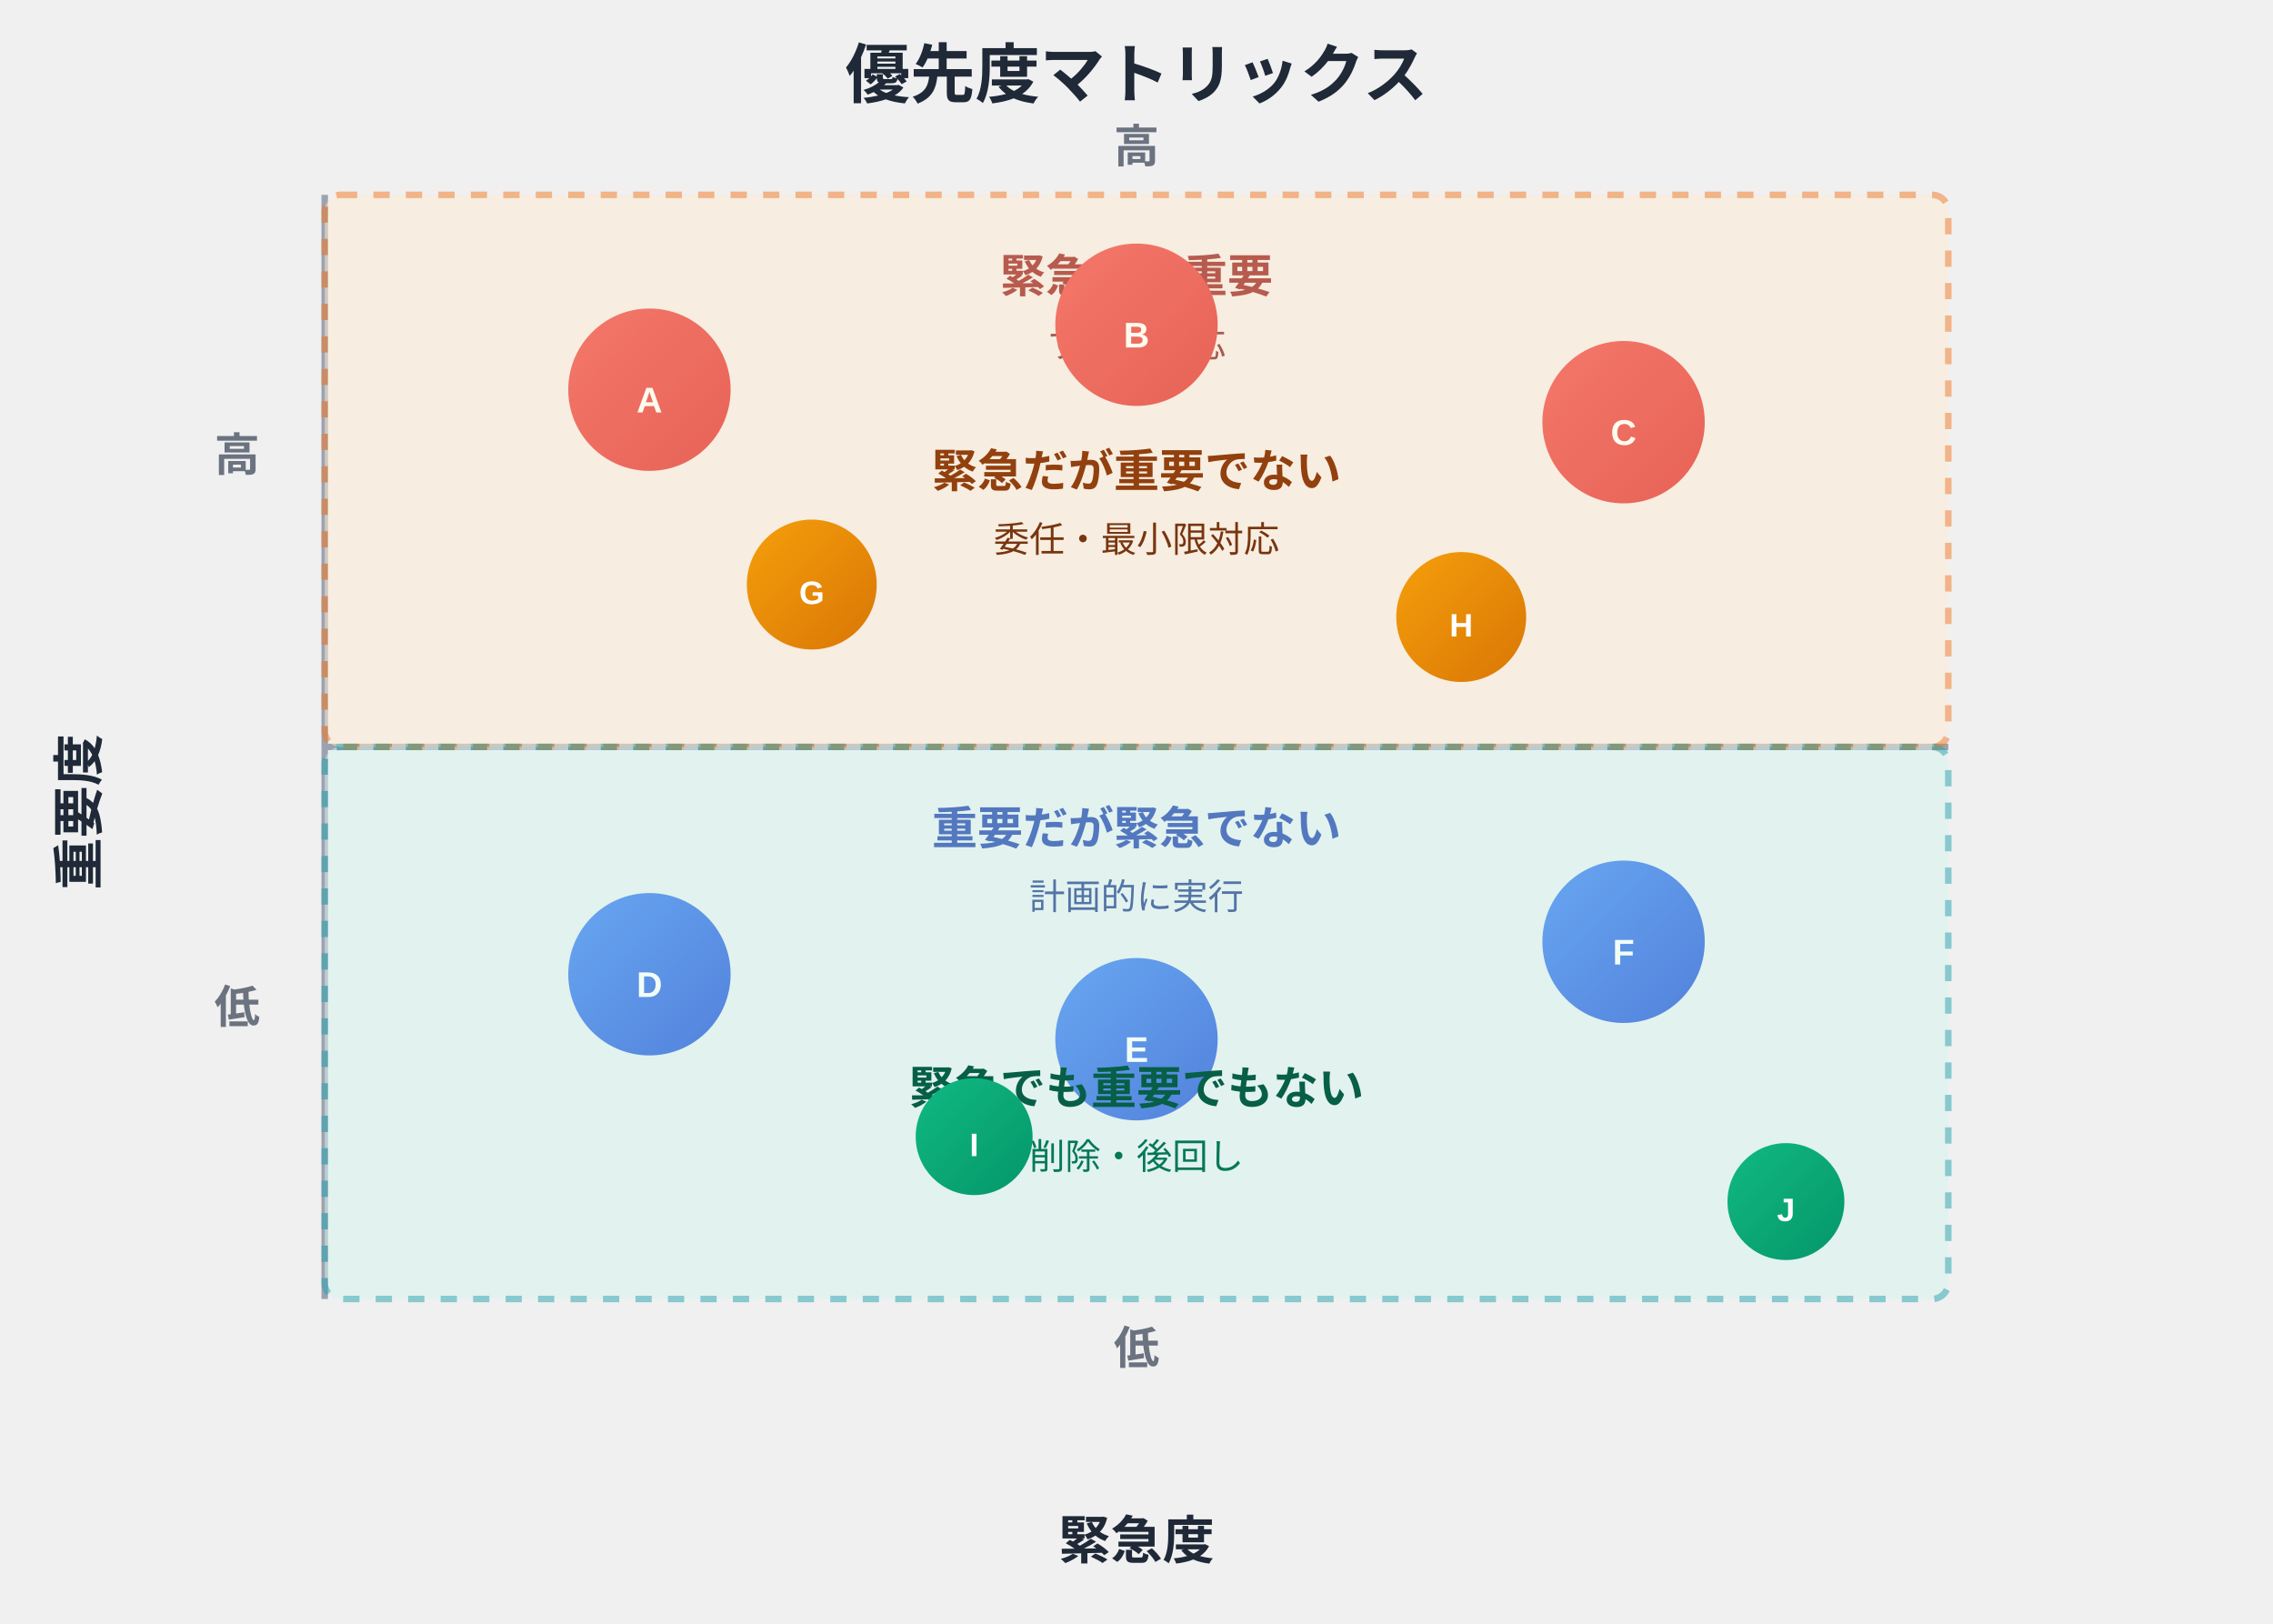
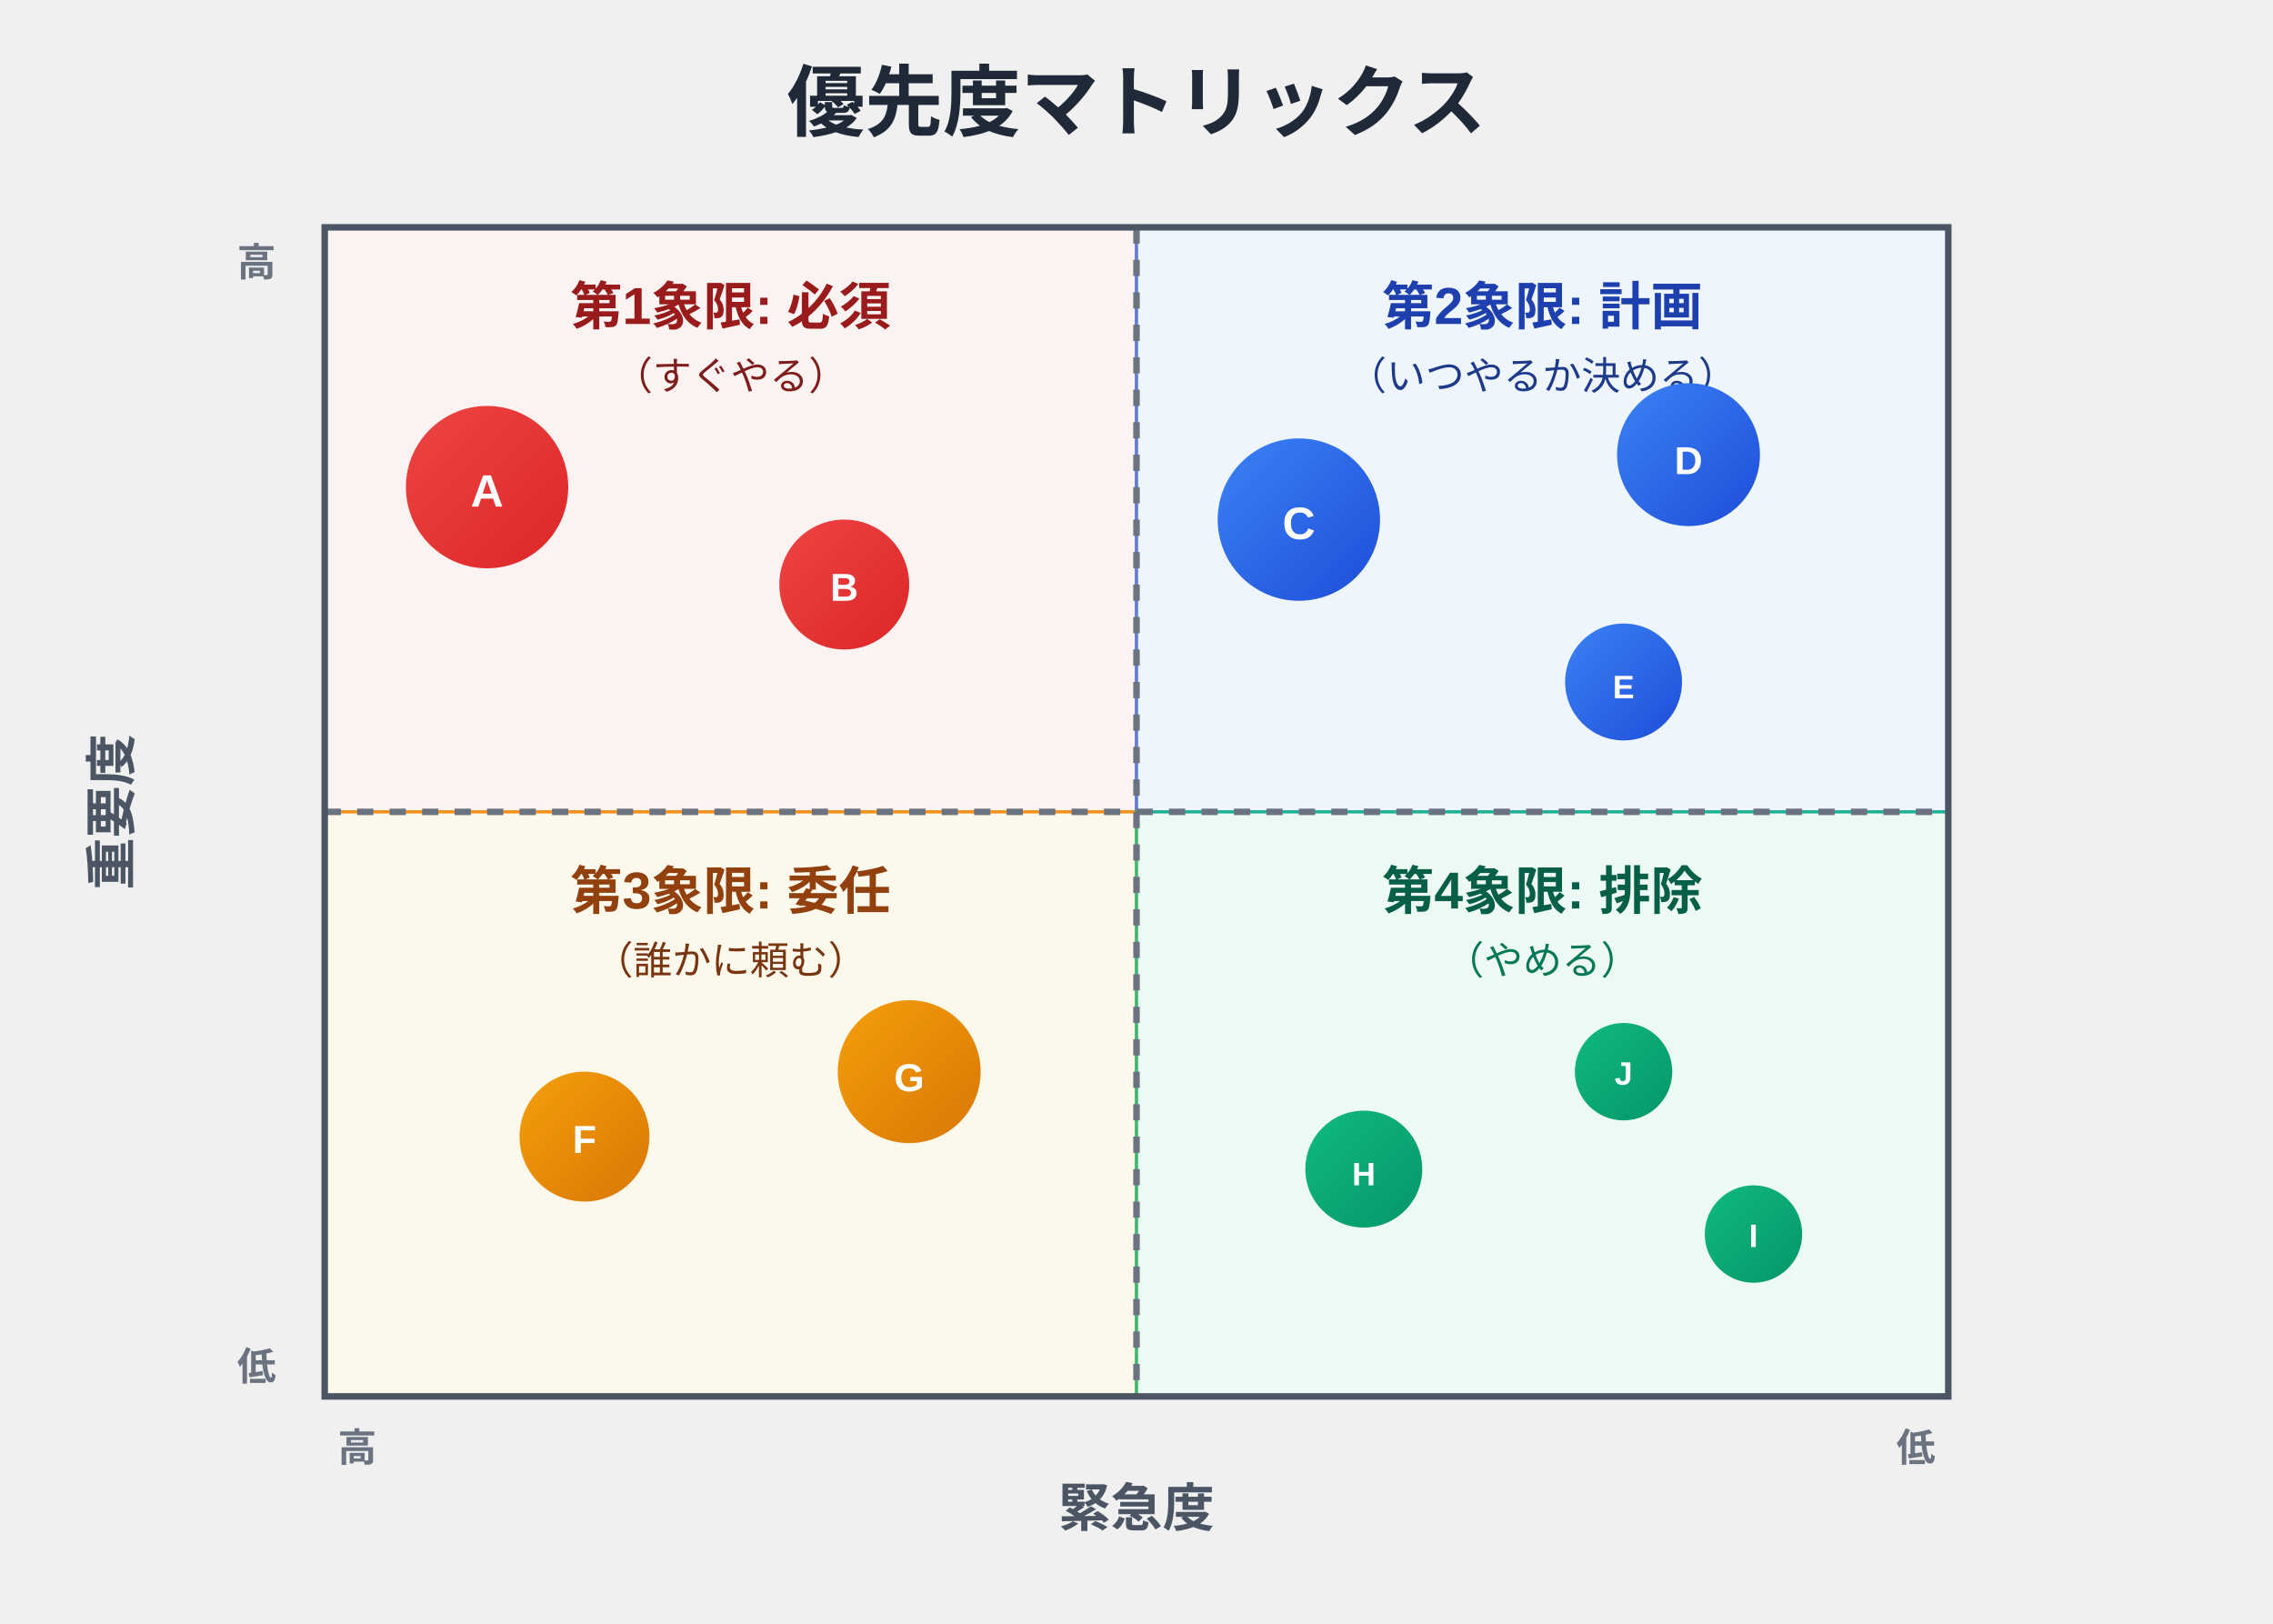
<svg xmlns="http://www.w3.org/2000/svg" width="700" height="500">
  <defs>
    <linearGradient id="priorityGrad1" x1="0%" y1="0%" x2="100%" y2="100%">
      <stop offset="0%" style="stop-color:#EF4444;stop-opacity:1" />
      <stop offset="100%" style="stop-color:#DC2626;stop-opacity:1" />
    </linearGradient>
    <linearGradient id="priorityGrad2" x1="0%" y1="0%" x2="100%" y2="100%">
      <stop offset="0%" style="stop-color:#F59E0B;stop-opacity:1" />
      <stop offset="100%" style="stop-color:#D97706;stop-opacity:1" />
    </linearGradient>
    <linearGradient id="priorityGrad3" x1="0%" y1="0%" x2="100%" y2="100%">
      <stop offset="0%" style="stop-color:#3B82F6;stop-opacity:1" />
      <stop offset="100%" style="stop-color:#1D4ED8;stop-opacity:1" />
    </linearGradient>
    <linearGradient id="priorityGrad4" x1="0%" y1="0%" x2="100%" y2="100%">
      <stop offset="0%" style="stop-color:#10B981;stop-opacity:1" />
      <stop offset="100%" style="stop-color:#059669;stop-opacity:1" />
    </linearGradient>
+     <marker id="arrowhead" markerWidth="10" markerHeight="7" refX="0" refY="3.5" orient="auto">
+       <polygon points="0 0, 10 3.5, 0 7" fill="#4B5563" />
+     </marker>
  </defs>
-   <text x="350" y="30" font-family="Arial, sans-serif" font-size="20" font-weight="bold" text-anchor="middle" fill="#1F2937">優先度マトリックス</text>
-   <text x="30" y="250" font-family="Arial, sans-serif" font-size="16" font-weight="bold" text-anchor="middle" fill="#1F2937" transform="rotate(-90 30 250)">重要度</text>
-   <text x="350" y="480" font-family="Arial, sans-serif" font-size="16" font-weight="bold" text-anchor="middle" fill="#1F2937">緊急度</text>
-   <line x1="100" y1="60" x2="100" y2="400" stroke="#9CA3AF" stroke-width="2" />
-   <line x1="100" y1="230" x2="600" y2="230" stroke="#9CA3AF" stroke-width="2" />
-   <text x="350" y="50" font-family="Arial, sans-serif" font-size="14" font-weight="bold" text-anchor="middle" fill="#6B7280">高</text>
-   <text x="350" y="420" font-family="Arial, sans-serif" font-size="14" font-weight="bold" text-anchor="middle" fill="#6B7280">低</text>
-   <text x="80" y="145" font-family="Arial, sans-serif" font-size="14" font-weight="bold" text-anchor="end" fill="#6B7280">高</text>
-   <text x="80" y="315" font-family="Arial, sans-serif" font-size="14" font-weight="bold" text-anchor="end" fill="#6B7280">低</text>
-   <rect x="100" y="60" width="500" height="170" rx="5" fill="#FEE2E2" stroke="#EF4444" stroke-width="2" stroke-dasharray="5,5" opacity="0.3" />
-   <text x="350" y="90" font-family="Arial, sans-serif" font-size="14" font-weight="bold" text-anchor="middle" fill="#991B1B">緊急かつ重要</text>
-   <text x="350" y="110" font-family="Arial, sans-serif" font-size="11" text-anchor="middle" fill="#7F1D1D">すぐに対応</text>
-   <circle cx="200" cy="120" r="25" fill="url(#priorityGrad1)" />
-   <text x="200" y="127" font-family="Arial, sans-serif" font-size="11" font-weight="bold" text-anchor="middle" fill="white">A</text>
-   <circle cx="350" cy="100" r="25" fill="url(#priorityGrad1)" />
-   <text x="350" y="107" font-family="Arial, sans-serif" font-size="11" font-weight="bold" text-anchor="middle" fill="white">B</text>
-   <circle cx="500" cy="130" r="25" fill="url(#priorityGrad1)" />
-   <text x="500" y="137" font-family="Arial, sans-serif" font-size="11" font-weight="bold" text-anchor="middle" fill="white">C</text>
-   <rect x="100" y="230" width="500" height="170" rx="5" fill="#DBEAFE" stroke="#3B82F6" stroke-width="2" stroke-dasharray="5,5" opacity="0.3" />
-   <text x="350" y="260" font-family="Arial, sans-serif" font-size="14" font-weight="bold" text-anchor="middle" fill="#1E40AF">重要だが緊急でない</text>
-   <text x="350" y="280" font-family="Arial, sans-serif" font-size="11" text-anchor="middle" fill="#1E3A8A">計画的に実行</text>
-   <circle cx="200" cy="300" r="25" fill="url(#priorityGrad3)" />
-   <text x="200" y="307" font-family="Arial, sans-serif" font-size="11" font-weight="bold" text-anchor="middle" fill="white">D</text>
-   <circle cx="350" cy="320" r="25" fill="url(#priorityGrad3)" />
-   <text x="350" y="327" font-family="Arial, sans-serif" font-size="11" font-weight="bold" text-anchor="middle" fill="white">E</text>
-   <circle cx="500" cy="290" r="25" fill="url(#priorityGrad3)" />
-   <text x="500" y="297" font-family="Arial, sans-serif" font-size="11" font-weight="bold" text-anchor="middle" fill="white">F</text>
-   <rect x="100" y="60" width="500" height="170" rx="5" fill="#FEF3C7" stroke="#F59E0B" stroke-width="2" stroke-dasharray="5,5" opacity="0.3" />
-   <text x="350" y="150" font-family="Arial, sans-serif" font-size="14" font-weight="bold" text-anchor="middle" fill="#92400E">緊急だが重要でない</text>
-   <text x="350" y="170" font-family="Arial, sans-serif" font-size="11" text-anchor="middle" fill="#78350F">委任・最小限対応</text>
-   <circle cx="250" cy="180" r="20" fill="url(#priorityGrad2)" />
-   <text x="250" y="186" font-family="Arial, sans-serif" font-size="10" font-weight="bold" text-anchor="middle" fill="white">G</text>
-   <circle cx="450" cy="190" r="20" fill="url(#priorityGrad2)" />
-   <text x="450" y="196" font-family="Arial, sans-serif" font-size="10" font-weight="bold" text-anchor="middle" fill="white">H</text>
-   <rect x="100" y="230" width="500" height="170" rx="5" fill="#D1FAE5" stroke="#10B981" stroke-width="2" stroke-dasharray="5,5" opacity="0.3" />
-   <text x="350" y="340" font-family="Arial, sans-serif" font-size="14" font-weight="bold" text-anchor="middle" fill="#065F46">緊急でも重要でもない</text>
-   <text x="350" y="360" font-family="Arial, sans-serif" font-size="11" text-anchor="middle" fill="#047857">削除・後回し</text>
-   <circle cx="300" cy="350" r="18" fill="url(#priorityGrad4)" />
-   <text x="300" y="356" font-family="Arial, sans-serif" font-size="10" font-weight="bold" text-anchor="middle" fill="white">I</text>
-   <circle cx="550" cy="370" r="18" fill="url(#priorityGrad4)" />
-   <text x="550" y="376" font-family="Arial, sans-serif" font-size="10" font-weight="bold" text-anchor="middle" fill="white">J</text>
+   <text x="350" y="40" font-family="Arial, sans-serif" font-size="24" font-weight="bold" text-anchor="middle" fill="#1F2937">優先度マトリックス</text>
+   <text x="40" y="250" font-family="Arial, sans-serif" font-size="16" font-weight="bold" text-anchor="middle" fill="#4B5563" transform="rotate(-90 40 250)">重要度</text>
+   <text x="350" y="470" font-family="Arial, sans-serif" font-size="16" font-weight="bold" text-anchor="middle" fill="#4B5563">緊急度</text>
+   <text x="85" y="85" font-family="Arial, sans-serif" font-size="12" font-weight="bold" text-anchor="end" fill="#6B7280">高</text>
+   <text x="85" y="425" font-family="Arial, sans-serif" font-size="12" font-weight="bold" text-anchor="end" fill="#6B7280">低</text>
+   <text x="110" y="450" font-family="Arial, sans-serif" font-size="12" font-weight="bold" text-anchor="middle" fill="#6B7280">高</text>
+   <text x="590" y="450" font-family="Arial, sans-serif" font-size="12" font-weight="bold" text-anchor="middle" fill="#6B7280">低</text>
+   <rect x="100" y="70" width="250" height="180" rx="0" fill="#FEF2F2" stroke="#EF4444" stroke-width="1" opacity="0.8" />
+   <text x="225" y="100" font-family="Arial, sans-serif" font-size="16" font-weight="bold" text-anchor="middle" fill="#991B1B">第1象限: 必須</text>
+   <text x="225" y="120" font-family="Arial, sans-serif" font-size="12" text-anchor="middle" fill="#7F1D1D">（すぐやる）</text>
+   <circle cx="150" cy="150" r="25" fill="url(#priorityGrad1)" />
+   <text x="150" y="156" font-family="Arial, sans-serif" font-size="14" font-weight="bold" text-anchor="middle" fill="white">A</text>
+   <circle cx="260" cy="180" r="20" fill="url(#priorityGrad1)" />
+   <text x="260" y="185" font-family="Arial, sans-serif" font-size="12" font-weight="bold" text-anchor="middle" fill="white">B</text>
+   <rect x="350" y="70" width="250" height="180" rx="0" fill="#EFF6FF" stroke="#3B82F6" stroke-width="1" opacity="0.8" />
+   <text x="475" y="100" font-family="Arial, sans-serif" font-size="16" font-weight="bold" text-anchor="middle" fill="#1E40AF">第2象限: 計画</text>
+   <text x="475" y="120" font-family="Arial, sans-serif" font-size="12" text-anchor="middle" fill="#1E3A8A">（いつやるか決める）</text>
+   <circle cx="400" cy="160" r="25" fill="url(#priorityGrad3)" />
+   <text x="400" y="166" font-family="Arial, sans-serif" font-size="14" font-weight="bold" text-anchor="middle" fill="white">C</text>
+   <circle cx="520" cy="140" r="22" fill="url(#priorityGrad3)" />
+   <text x="520" y="146" font-family="Arial, sans-serif" font-size="12" font-weight="bold" text-anchor="middle" fill="white">D</text>
+   <circle cx="500" cy="210" r="18" fill="url(#priorityGrad3)" />
+   <text x="500" y="215" font-family="Arial, sans-serif" font-size="10" font-weight="bold" text-anchor="middle" fill="white">E</text>
+   <rect x="100" y="250" width="250" height="180" rx="0" fill="#FFFBEB" stroke="#F59E0B" stroke-width="1" opacity="0.8" />
+   <text x="225" y="280" font-family="Arial, sans-serif" font-size="16" font-weight="bold" text-anchor="middle" fill="#92400E">第3象限: 委任</text>
+   <text x="225" y="300" font-family="Arial, sans-serif" font-size="12" text-anchor="middle" fill="#78350F">（誰かに頼む）</text>
+   <circle cx="180" cy="350" r="20" fill="url(#priorityGrad2)" />
+   <text x="180" y="355" font-family="Arial, sans-serif" font-size="12" font-weight="bold" text-anchor="middle" fill="white">F</text>
+   <circle cx="280" cy="330" r="22" fill="url(#priorityGrad2)" />
+   <text x="280" y="336" font-family="Arial, sans-serif" font-size="12" font-weight="bold" text-anchor="middle" fill="white">G</text>
+   <rect x="350" y="250" width="250" height="180" rx="0" fill="#ECFDF5" stroke="#10B981" stroke-width="1" opacity="0.8" />
+   <text x="475" y="280" font-family="Arial, sans-serif" font-size="16" font-weight="bold" text-anchor="middle" fill="#065F46">第4象限: 排除</text>
+   <text x="475" y="300" font-family="Arial, sans-serif" font-size="12" text-anchor="middle" fill="#047857">（やめる）</text>
+   <circle cx="420" cy="360" r="18" fill="url(#priorityGrad4)" />
+   <text x="420" y="365" font-family="Arial, sans-serif" font-size="10" font-weight="bold" text-anchor="middle" fill="white">H</text>
+   <circle cx="540" cy="380" r="15" fill="url(#priorityGrad4)" />
+   <text x="540" y="384" font-family="Arial, sans-serif" font-size="10" font-weight="bold" text-anchor="middle" fill="white">I</text>
+   <circle cx="500" cy="330" r="15" fill="url(#priorityGrad4)" />
+   <text x="500" y="334" font-family="Arial, sans-serif" font-size="10" font-weight="bold" text-anchor="middle" fill="white">J</text>
+   <line x1="350" y1="70" x2="350" y2="430" stroke="#6B7280" stroke-width="2" stroke-dasharray="5,5" />
+   <line x1="100" y1="250" x2="600" y2="250" stroke="#6B7280" stroke-width="2" stroke-dasharray="5,5" />
+   <rect x="100" y="70" width="500" height="360" rx="0" fill="none" stroke="#4B5563" stroke-width="2" />
</svg>
